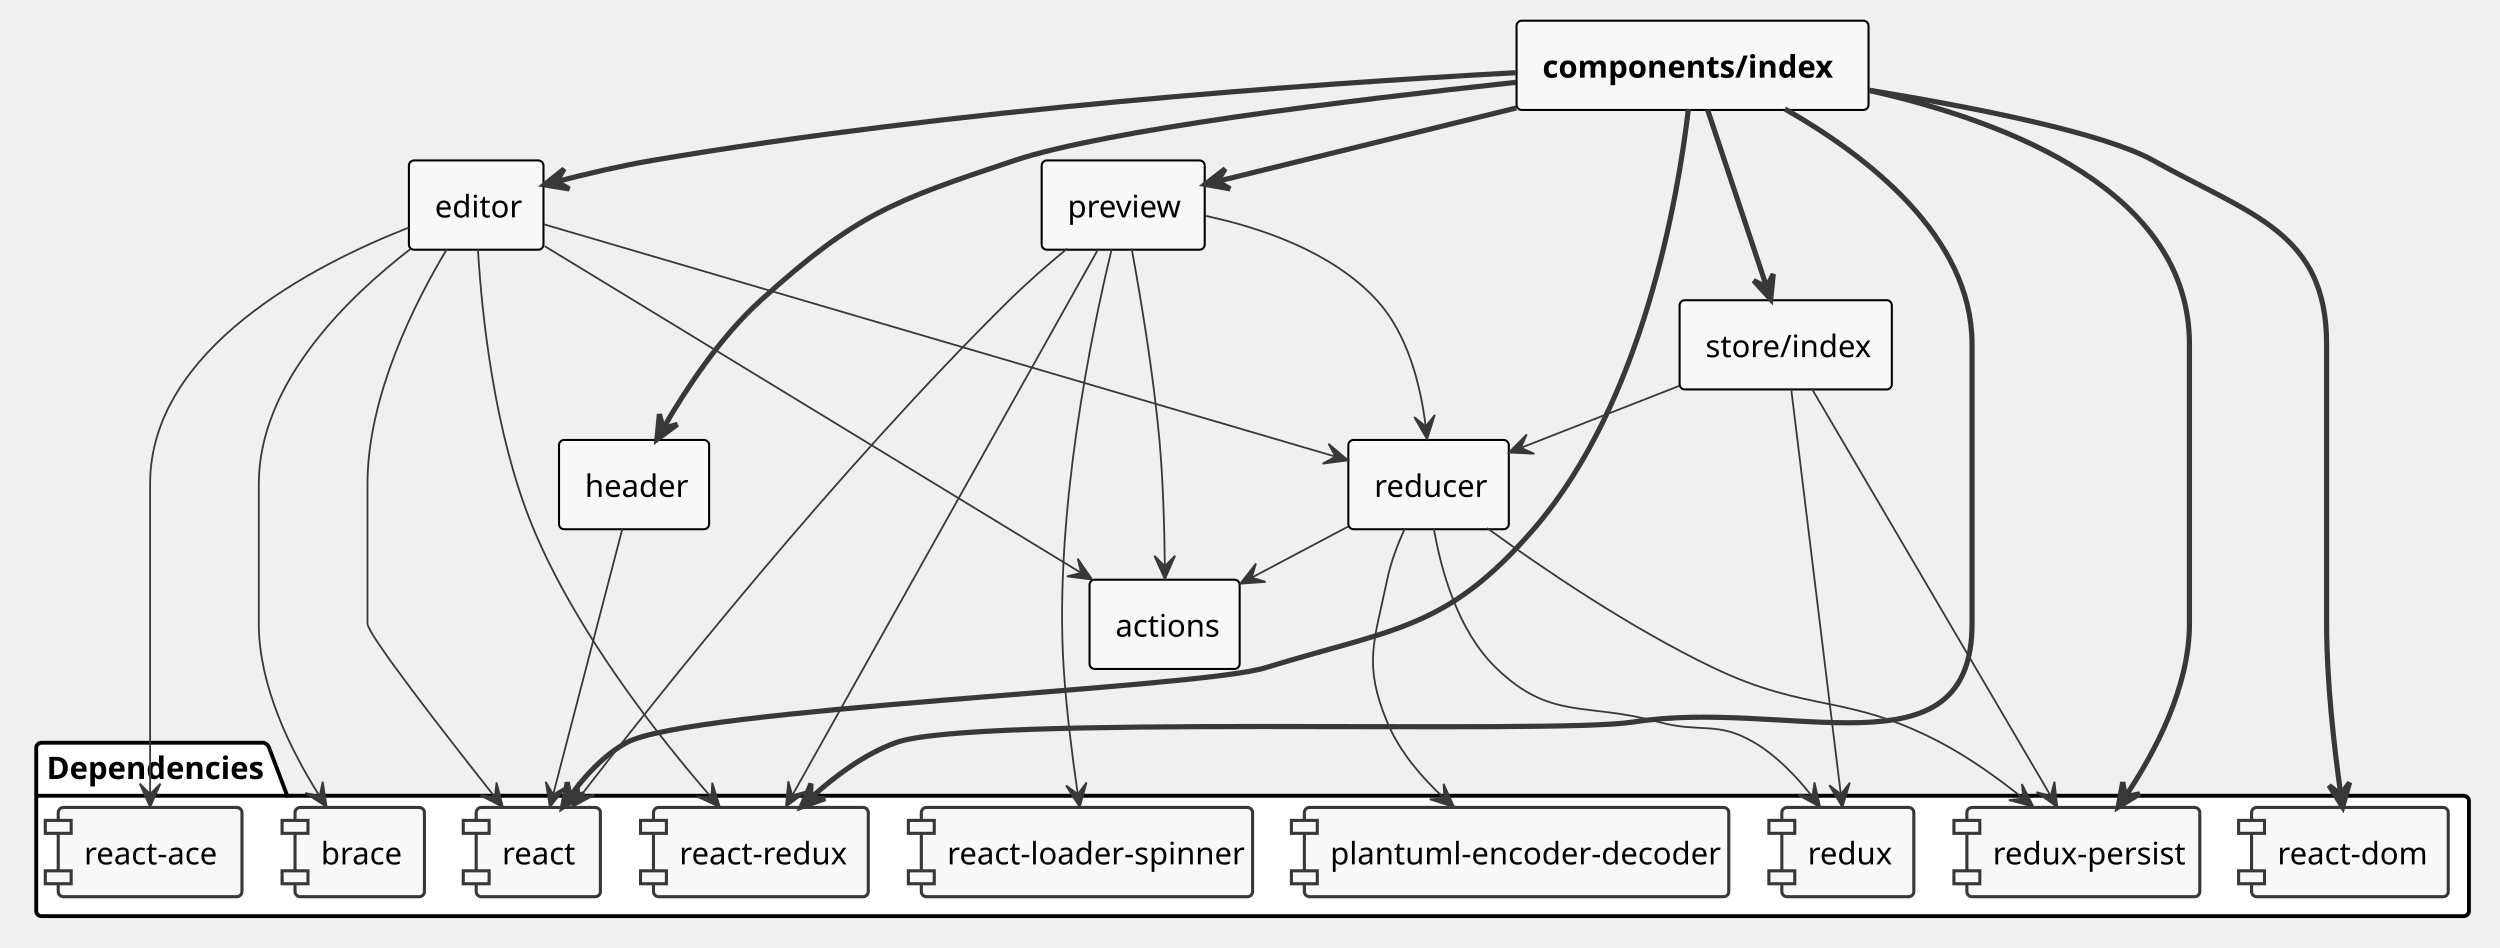
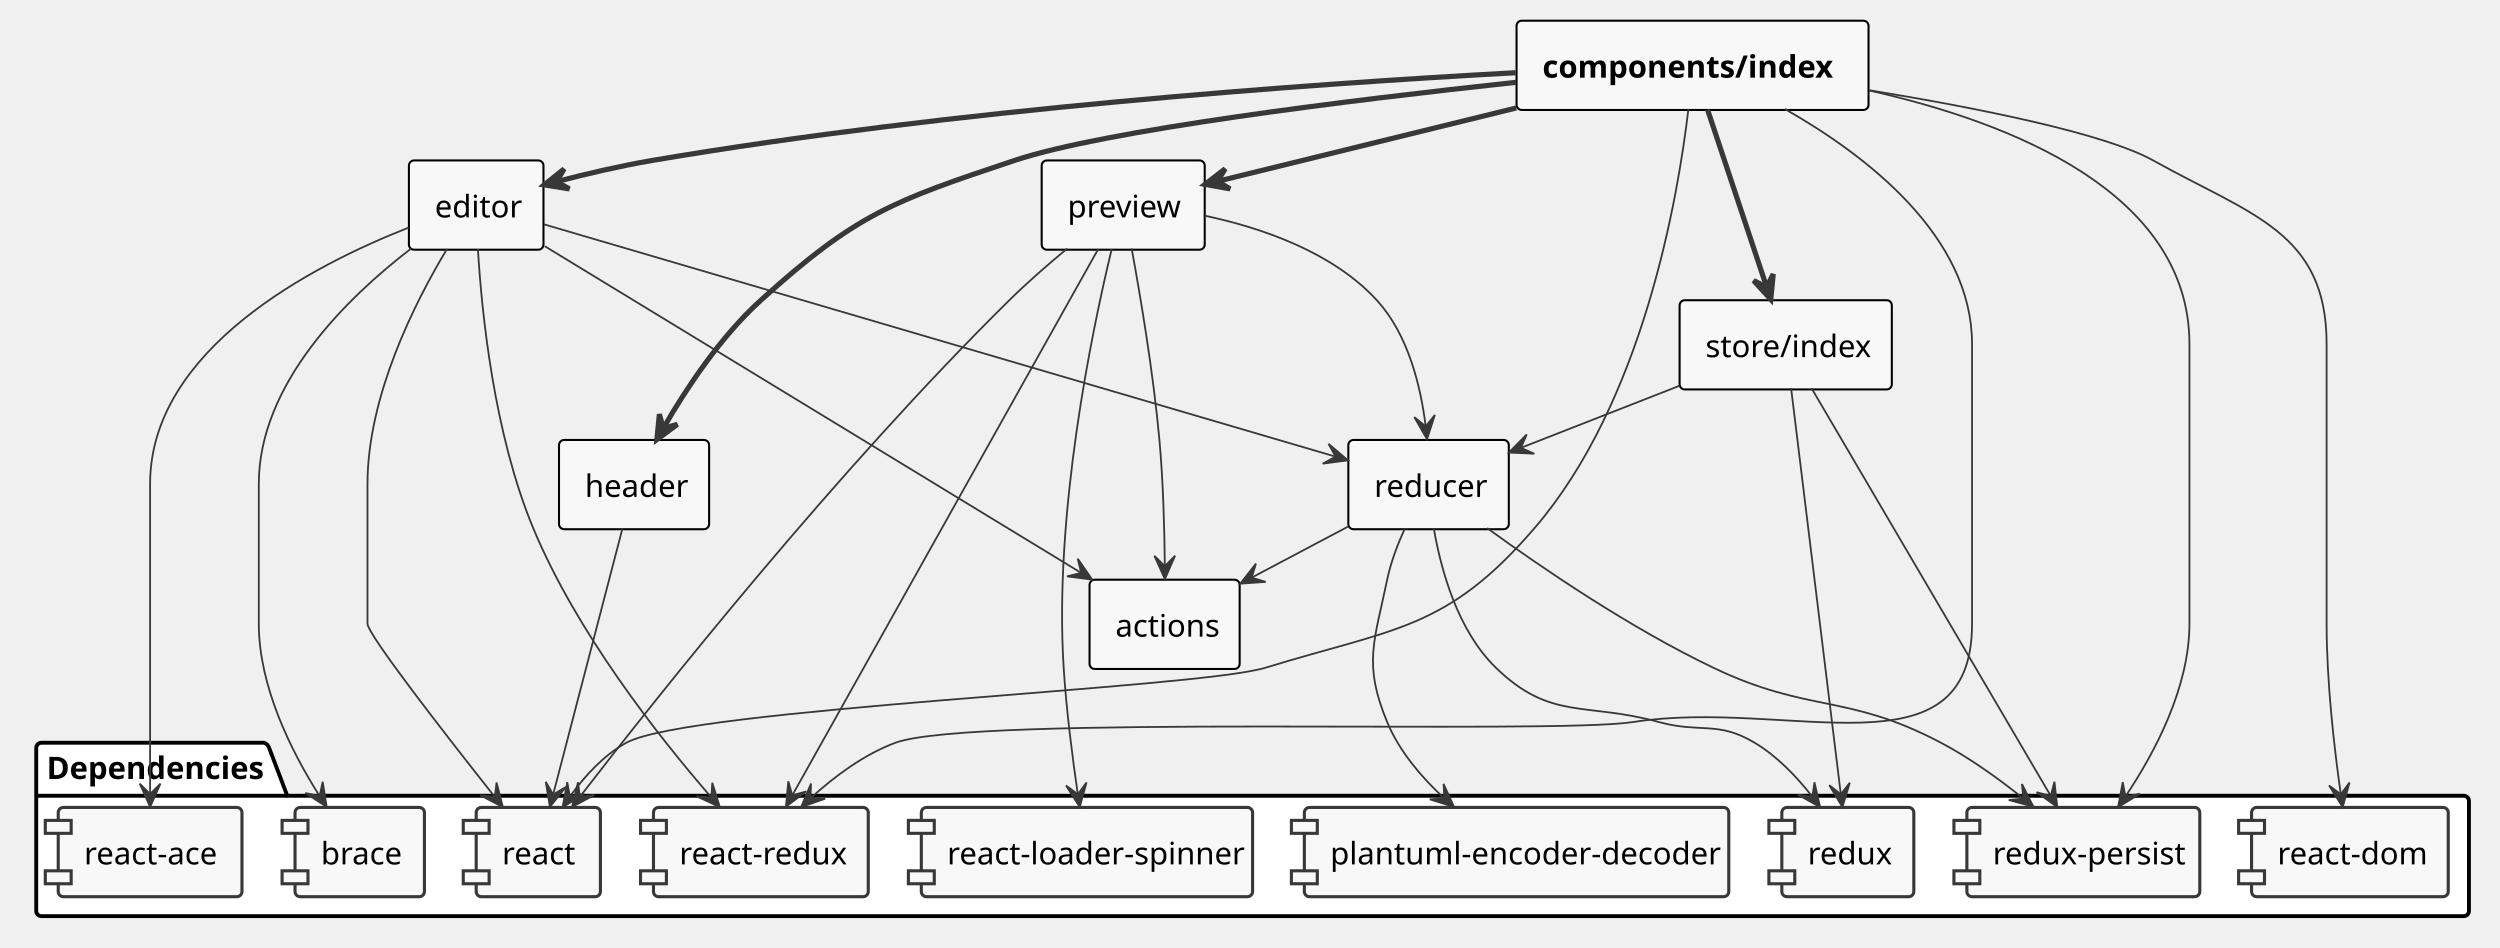
<svg xmlns="http://www.w3.org/2000/svg" contentScriptType="application/ecmascript" contentStyleType="text/css" height="366px" preserveAspectRatio="none" style="width:966px;height:366px;" version="1.1" viewBox="0 0 966 366" width="966px" zoomAndPan="magnify">
  <defs />
  <g>
    <path d="M16,287 L102,287 A3,3 0 0 1 104,289 L111,307.484 L952,307.484 A2,2 0 0 1 954,309.484 L954,352 A2,2 0 0 1 952,354 L16,354 A2,2 0 0 1 14,352 L14,289 A2,2 0 0 1 16,287 " fill="#FFFFFF" style="stroke: #000000; stroke-width: 1.5;" />
    <line style="stroke: #000000; stroke-width: 1.5;" x1="14" x2="111" y1="307.484" y2="307.484" />
    <text fill="#000000" font-family="Tahoma, sans-serif" font-size="12" font-weight="bold" lengthAdjust="spacingAndGlyphs" textLength="84" x="18" y="301.006">Dependencies</text>
    <rect fill="#F8F8F8" height="34.484" rx="2" ry="2" style="stroke: #383838; stroke-width: 1.2;" width="50" x="114" y="312" />
    <rect fill="#F8F8F8" height="5" style="stroke: #383838; stroke-width: 1.2;" width="10" x="109" y="317" />
    <rect fill="#F8F8F8" height="5" style="stroke: #383838; stroke-width: 1.2;" width="10" x="109" y="336.484" />
    <text fill="#000000" font-family="Tahoma, sans-serif" font-size="12" lengthAdjust="spacingAndGlyphs" textLength="30" x="124" y="334.006">brace</text>
    <rect fill="#F8F8F8" height="34.484" rx="2" ry="2" style="stroke: #383838; stroke-width: 1.2;" width="164" x="504" y="312" />
    <rect fill="#F8F8F8" height="5" style="stroke: #383838; stroke-width: 1.2;" width="10" x="499" y="317" />
    <rect fill="#F8F8F8" height="5" style="stroke: #383838; stroke-width: 1.2;" width="10" x="499" y="336.484" />
    <text fill="#000000" font-family="Tahoma, sans-serif" font-size="12" lengthAdjust="spacingAndGlyphs" textLength="144" x="514" y="334.006">plantuml-encoder-decoder</text>
    <rect fill="#F8F8F8" height="34.484" rx="2" ry="2" style="stroke: #383838; stroke-width: 1.2;" width="48" x="184" y="312" />
    <rect fill="#F8F8F8" height="5" style="stroke: #383838; stroke-width: 1.2;" width="10" x="179" y="317" />
    <rect fill="#F8F8F8" height="5" style="stroke: #383838; stroke-width: 1.2;" width="10" x="179" y="336.484" />
    <text fill="#000000" font-family="Tahoma, sans-serif" font-size="12" lengthAdjust="spacingAndGlyphs" textLength="28" x="194" y="334.006">react</text>
    <rect fill="#F8F8F8" height="34.484" rx="2" ry="2" style="stroke: #383838; stroke-width: 1.2;" width="71" x="22.5" y="312" />
    <rect fill="#F8F8F8" height="5" style="stroke: #383838; stroke-width: 1.2;" width="10" x="17.5" y="317" />
    <rect fill="#F8F8F8" height="5" style="stroke: #383838; stroke-width: 1.2;" width="10" x="17.5" y="336.484" />
    <text fill="#000000" font-family="Tahoma, sans-serif" font-size="12" lengthAdjust="spacingAndGlyphs" textLength="51" x="32.5" y="334.006">react-ace</text>
    <rect fill="#F8F8F8" height="34.484" rx="2" ry="2" style="stroke: #383838; stroke-width: 1.2;" width="76" x="870" y="312" />
    <rect fill="#F8F8F8" height="5" style="stroke: #383838; stroke-width: 1.2;" width="10" x="865" y="317" />
    <rect fill="#F8F8F8" height="5" style="stroke: #383838; stroke-width: 1.2;" width="10" x="865" y="336.484" />
    <text fill="#000000" font-family="Tahoma, sans-serif" font-size="12" lengthAdjust="spacingAndGlyphs" textLength="56" x="880" y="334.006">react-dom</text>
    <rect fill="#F8F8F8" height="34.484" rx="2" ry="2" style="stroke: #383838; stroke-width: 1.2;" width="128" x="356" y="312" />
    <rect fill="#F8F8F8" height="5" style="stroke: #383838; stroke-width: 1.2;" width="10" x="351" y="317" />
    <rect fill="#F8F8F8" height="5" style="stroke: #383838; stroke-width: 1.2;" width="10" x="351" y="336.484" />
    <text fill="#000000" font-family="Tahoma, sans-serif" font-size="12" lengthAdjust="spacingAndGlyphs" textLength="108" x="366" y="334.006">react-loader-spinner</text>
    <rect fill="#F8F8F8" height="34.484" rx="2" ry="2" style="stroke: #383838; stroke-width: 1.2;" width="83" x="252.5" y="312" />
    <rect fill="#F8F8F8" height="5" style="stroke: #383838; stroke-width: 1.2;" width="10" x="247.5" y="317" />
    <rect fill="#F8F8F8" height="5" style="stroke: #383838; stroke-width: 1.2;" width="10" x="247.5" y="336.484" />
    <text fill="#000000" font-family="Tahoma, sans-serif" font-size="12" lengthAdjust="spacingAndGlyphs" textLength="63" x="262.5" y="334.006">react-redux</text>
    <rect fill="#F8F8F8" height="34.484" rx="2" ry="2" style="stroke: #383838; stroke-width: 1.2;" width="51" x="688.5" y="312" />
    <rect fill="#F8F8F8" height="5" style="stroke: #383838; stroke-width: 1.2;" width="10" x="683.5" y="317" />
    <rect fill="#F8F8F8" height="5" style="stroke: #383838; stroke-width: 1.2;" width="10" x="683.5" y="336.484" />
    <text fill="#000000" font-family="Tahoma, sans-serif" font-size="12" lengthAdjust="spacingAndGlyphs" textLength="31" x="698.5" y="334.006">redux</text>
    <rect fill="#F8F8F8" height="34.484" rx="2" ry="2" style="stroke: #383838; stroke-width: 1.2;" width="90" x="760" y="312" />
    <rect fill="#F8F8F8" height="5" style="stroke: #383838; stroke-width: 1.2;" width="10" x="755" y="317" />
    <rect fill="#F8F8F8" height="5" style="stroke: #383838; stroke-width: 1.2;" width="10" x="755" y="336.484" />
    <text fill="#000000" font-family="Tahoma, sans-serif" font-size="12" lengthAdjust="spacingAndGlyphs" textLength="70" x="770" y="334.006">redux-persist</text>
+     <rect fill="#F8F8F8" height="34.484" rx="2" ry="2" style="stroke: #000000; stroke-width: 0.8;" width="58" x="421" y="224" />
+     <text fill="#000000" font-family="Tahoma, sans-serif" font-size="12" lengthAdjust="spacingAndGlyphs" textLength="38" x="431" y="246.006">actions</text>
    <rect fill="#F8F8F8" height="34.484" rx="2" ry="2" style="stroke: #000000; stroke-width: 0.8;" width="136" x="586" y="8" />
    <text fill="#000000" font-family="Tahoma, sans-serif" font-size="12" font-weight="bold" lengthAdjust="spacingAndGlyphs" textLength="116" x="596" y="30.006">components/index</text>
-     <rect fill="#F8F8F8" height="34.484" rx="2" ry="2" style="stroke: #000000; stroke-width: 0.8;" width="58" x="421" y="224" />
-     <text fill="#000000" font-family="Tahoma, sans-serif" font-size="12" lengthAdjust="spacingAndGlyphs" textLength="38" x="431" y="246.006">actions</text>
    <rect fill="#F8F8F8" height="34.484" rx="2" ry="2" style="stroke: #000000; stroke-width: 0.8;" width="52" x="158" y="62" />
    <text fill="#000000" font-family="Tahoma, sans-serif" font-size="12" lengthAdjust="spacingAndGlyphs" textLength="32" x="168" y="84.006">editor</text>
    <rect fill="#F8F8F8" height="34.484" rx="2" ry="2" style="stroke: #000000; stroke-width: 0.8;" width="58" x="216" y="170" />
    <text fill="#000000" font-family="Tahoma, sans-serif" font-size="12" lengthAdjust="spacingAndGlyphs" textLength="38" x="226" y="192.006">header</text>
    <rect fill="#F8F8F8" height="34.484" rx="2" ry="2" style="stroke: #000000; stroke-width: 0.8;" width="63" x="402.5" y="62" />
    <text fill="#000000" font-family="Tahoma, sans-serif" font-size="12" lengthAdjust="spacingAndGlyphs" textLength="43" x="412.5" y="84.006">preview</text>
    <rect fill="#F8F8F8" height="34.484" rx="2" ry="2" style="stroke: #000000; stroke-width: 0.8;" width="62" x="521" y="170" />
    <text fill="#000000" font-family="Tahoma, sans-serif" font-size="12" lengthAdjust="spacingAndGlyphs" textLength="42" x="531" y="192.006">reducer</text>
    <rect fill="#F8F8F8" height="34.484" rx="2" ry="2" style="stroke: #000000; stroke-width: 0.8;" width="82" x="649" y="116" />
    <text fill="#000000" font-family="Tahoma, sans-serif" font-size="12" lengthAdjust="spacingAndGlyphs" textLength="62" x="659" y="138.006">store/index</text>
    <path d="M585.66,28.096 C505.34,32.47 368.253,42.238 252,62 C239.932,64.051 226.849,67.116 215.411,70.08 " fill="none" id="_components_index-_editor" style="stroke: #383838; stroke-width: 2.0;" />
    <polygon fill="#383838" points="210.281,71.431,220.003,73.007,215.116,70.157,217.966,65.27,210.281,71.431" style="stroke: #383838; stroke-width: 2.0;" />
    <path d="M585.809,31.801 C520.49,38.825 426.862,50.371 392,62 C344.825,77.736 330.886,82.645 294,116 C278.396,130.11 265.163,150.113 256.397,165.292 " fill="none" id="_components_index-_header" style="stroke: #383838; stroke-width: 2.0;" />
    <polygon fill="#383838" points="253.823,169.837,261.74,163.978,256.288,165.486,254.779,160.034,253.823,169.837" style="stroke: #383838; stroke-width: 2.0;" />
    <path d="M585.897,41.716 C547.805,51.066 501.832,62.35 470.511,70.038 " fill="none" id="_components_index-_preview" style="stroke: #383838; stroke-width: 2.0;" />
    <polygon fill="#383838" points="465.613,71.24,475.307,72.98,470.469,70.049,473.4,65.21,465.613,71.24" style="stroke: #383838; stroke-width: 2.0;" />
-     <path d="M652.401,42.112 C648.354,76.605 634.846,155.331 593,204 C559.045,243.491 538.788,242.714 489,258 C462.584,266.111 266.203,273.666 242,287 C233.264,291.813 225.921,299.872 220.319,307.65 " fill="none" id="_components_index-react" style="stroke: #383838; stroke-width: 2.0;" />
-     <polygon fill="#383838" points="217.389,311.921,225.779,306.763,220.218,307.798,219.183,302.237,217.389,311.921" style="stroke: #383838; stroke-width: 2.0;" />
-     <path d="M722.317,34.865 C764.199,41.741 813.265,51.529 832,62 C869.873,83.168 899,89.613 899,133 C899,133 899,133 899,241 C899,263.408 901.923,288.859 904.438,306.605 " fill="none" id="_components_index-react-dom" style="stroke: #383838; stroke-width: 2.0;" />
-     <polygon fill="#383838" points="905.202,311.853,907.864,302.371,904.482,306.906,899.947,303.523,905.202,311.853" style="stroke: #383838; stroke-width: 2.0;" />
-     <path d="M689.663,42.114 C721.121,59.982 762,91.237 762,133 C762,133 762,133 762,241 C762,301.622 690.894,269.629 631,279 C599.702,283.897 375.718,276.026 346,287 C333.808,291.502 322.33,300.104 313.276,308.357 " fill="none" id="_components_index-react-redux" style="stroke: #383838; stroke-width: 2.0;" />
-     <polygon fill="#383838" points="309.549,311.859,318.847,308.611,313.193,308.435,313.368,302.781,309.549,311.859" style="stroke: #383838; stroke-width: 2.0;" />
-     <path d="M722.233,34.964 C777.419,47.337 846,74.485 846,133 C846,133 846,133 846,241 C846,265.55 832.727,290.651 821.285,307.729 " fill="none" id="_components_index-redux-persist" style="stroke: #383838; stroke-width: 2.0;" />
-     <polygon fill="#383838" points="818.425,311.893,826.818,306.74,821.256,307.772,820.224,302.21,818.425,311.893" style="stroke: #383838; stroke-width: 2.0;" />
+     <path d="M652.401,42.112 C648.354,76.605 634.846,155.331 593,204 C559.045,243.491 538.788,242.714 489,258 C462.584,266.111 266.203,273.666 242,287 C233.264,291.813 225.921,299.872 220.319,307.65 " fill="none" id="_components_index-react" style="stroke: #383838; stroke-width: 0.7;" />
+     <polygon fill="#383838" points="217.389,311.921,225.779,306.763,220.218,307.798,219.183,302.237,217.389,311.921" style="stroke: #383838; stroke-width: 0.7;" />
+     <path d="M722.317,34.865 C764.199,41.741 813.265,51.529 832,62 C869.873,83.168 899,89.613 899,133 C899,133 899,133 899,241 C899,263.408 901.923,288.859 904.438,306.605 " fill="none" id="_components_index-react-dom" style="stroke: #383838; stroke-width: 0.7;" />
+     <polygon fill="#383838" points="905.202,311.853,907.864,302.371,904.482,306.906,899.947,303.523,905.202,311.853" style="stroke: #383838; stroke-width: 0.7;" />
+     <path d="M689.663,42.114 C721.121,59.982 762,91.237 762,133 C762,133 762,133 762,241 C762,301.622 690.894,269.629 631,279 C599.702,283.897 375.718,276.026 346,287 C333.808,291.502 322.33,300.104 313.276,308.357 " fill="none" id="_components_index-react-redux" style="stroke: #383838; stroke-width: 0.7;" />
+     <polygon fill="#383838" points="309.549,311.859,318.847,308.611,313.193,308.435,313.368,302.781,309.549,311.859" style="stroke: #383838; stroke-width: 0.7;" />
+     <path d="M722.233,34.964 C777.419,47.337 846,74.485 846,133 C846,133 846,133 846,241 C846,265.55 832.727,290.651 821.285,307.729 " fill="none" id="_components_index-redux-persist" style="stroke: #383838; stroke-width: 0.7;" />
+     <polygon fill="#383838" points="818.425,311.893,826.818,306.74,821.256,307.772,820.224,302.21,818.425,311.893" style="stroke: #383838; stroke-width: 0.7;" />
    <path d="M659.784,42.352 C665.977,60.931 675.823,90.47 682.582,110.748 " fill="none" id="_components_index-_store_index" style="stroke: #383838; stroke-width: 2.0;" />
    <polygon fill="#383838" points="684.23,115.691,685.179,105.888,682.649,110.948,677.59,108.418,684.23,115.691" style="stroke: #383838; stroke-width: 2.0;" />
    <path d="M210.478,95.125 C259.559,125.017 364.495,188.926 417.676,221.314 " fill="none" id="_editor-_actions" style="stroke: #383838; stroke-width: 0.7;" />
    <polygon fill="#383838" points="422.036,223.969,416.43,215.872,417.766,221.369,412.269,222.704,422.036,223.969" style="stroke: #383838; stroke-width: 0.7;" />
    <path d="M158.797,96.074 C134.054,115.084 100,148.281 100,187 C100,187 100,187 100,241 C100,265.134 112.412,290.045 123.232,307.175 " fill="none" id="_editor-brace" style="stroke: #383838; stroke-width: 0.7;" />
    <polygon fill="#383838" points="126.23,311.793,124.685,302.066,123.507,307.599,117.975,306.422,126.23,311.793" style="stroke: #383838; stroke-width: 0.7;" />
    <path d="M172.745,96.162 C160.304,116.824 142,153.001 142,187 C142,187 142,187 142,241 C142,245.084 171.483,283.02 191.038,307.732 " fill="none" id="_editor-react" style="stroke: #383838; stroke-width: 0.7;" />
    <polygon fill="#383838" points="194.325,311.879,191.87,302.341,191.219,307.96,185.6,307.31,194.325,311.879" style="stroke: #383838; stroke-width: 0.7;" />
    <path d="M157.893,87.95 C120.987,102.456 58,134.852 58,187 C58,187 58,187 58,241 C58,263.291 58,288.759 58,306.541 " fill="none" id="_editor-react-ace" style="stroke: #383838; stroke-width: 0.7;" />
    <polygon fill="#383838" points="58,311.8,62,302.8,58,306.8,54,302.8,58,311.8" style="stroke: #383838; stroke-width: 0.7;" />
    <path d="M184.666,96.237 C186.14,120.976 190.865,167.577 206,204 C222.75,244.312 254.305,284.425 274.725,307.953 " fill="none" id="_editor-react-redux" style="stroke: #383838; stroke-width: 0.7;" />
    <polygon fill="#383838" points="278.152,311.867,275.232,302.461,274.858,308.105,269.213,307.731,278.152,311.867" style="stroke: #383838; stroke-width: 0.7;" />
    <path d="M210.171,86.68 C274.714,105.623 441.622,154.607 515.683,176.342 " fill="none" id="_editor-_reducer" style="stroke: #383838; stroke-width: 0.7;" />
    <polygon fill="#383838" points="520.852,177.859,513.342,171.486,516.054,176.451,511.089,179.162,520.852,177.859" style="stroke: #383838; stroke-width: 0.7;" />
    <path d="M240.537,204.129 C233.842,229.822 221.197,278.35 213.797,306.752 " fill="none" id="_header-react" style="stroke: #383838; stroke-width: 0.7;" />
    <polygon fill="#383838" points="212.479,311.811,218.619,304.11,213.74,306.972,210.878,302.093,212.479,311.811" style="stroke: #383838; stroke-width: 0.7;" />
    <path d="M437.269,96.03 C440.615,114.255 445.648,144.052 448,170 C449.464,186.154 449.952,204.453 450.08,218.427 " fill="none" id="_preview-_actions" style="stroke: #383838; stroke-width: 0.7;" />
    <polygon fill="#383838" points="450.113,223.748,454.057,214.723,450.082,218.748,446.057,214.773,450.113,223.748" style="stroke: #383838; stroke-width: 0.7;" />
    <path d="M412.367,96.038 C405.046,102.102 396.965,109.133 390,116 C323.662,181.401 254.718,268.161 224.196,307.716 " fill="none" id="_preview-react" style="stroke: #383838; stroke-width: 0.7;" />
    <polygon fill="#383838" points="221.015,311.849,229.674,307.157,224.065,307.887,223.335,302.277,221.015,311.849" style="stroke: #383838; stroke-width: 0.7;" />
    <path d="M429.575,96.208 C421.889,128.03 407.23,198.275 411,258 C412.03,274.311 414.377,292.605 416.417,306.538 " fill="none" id="_preview-react-loader-spinner" style="stroke: #383838; stroke-width: 0.7;" />
    <polygon fill="#383838" points="417.209,311.841,419.836,302.349,416.47,306.896,411.923,303.531,417.209,311.841" style="stroke: #383838; stroke-width: 0.7;" />
    <path d="M424.377,96.183 C399.601,140.427 333.641,258.212 306.221,307.177 " fill="none" id="_preview-react-redux" style="stroke: #383838; stroke-width: 0.7;" />
    <polygon fill="#383838" points="303.69,311.696,311.578,305.798,306.133,307.334,304.598,301.889,303.69,311.696" style="stroke: #383838; stroke-width: 0.7;" />
    <path d="M465.529,83.348 C487.096,87.929 514.791,97.236 532,116 C544.131,129.228 548.974,149.253 550.873,164.668 " fill="none" id="_preview-_reducer" style="stroke: #383838; stroke-width: 0.7;" />
    <polygon fill="#383838" points="551.41,169.702,554.432,160.329,550.879,164.731,546.477,161.178,551.41,169.702" style="stroke: #383838; stroke-width: 0.7;" />
    <path d="M520.842,203.495 C509.154,209.684 495.817,216.744 483.892,223.057 " fill="none" id="_reducer-_actions" style="stroke: #383838; stroke-width: 0.7;" />
    <polygon fill="#383838" points="479.225,225.528,489.05,224.852,483.644,223.189,485.307,217.782,479.225,225.528" style="stroke: #383838; stroke-width: 0.7;" />
    <path d="M542.827,204.21 C540.061,210.287 537.39,217.284 536,224 C531.046,247.937 526.645,256.416 536,279 C540.686,290.313 549.312,300.401 558.095,308.502 " fill="none" id="_reducer-plantuml-encoder-decoder" style="stroke: #383838; stroke-width: 0.7;" />
    <polygon fill="#383838" points="561.858,311.849,557.793,302.879,558.122,308.526,552.475,308.856,561.858,311.849" style="stroke: #383838; stroke-width: 0.7;" />
    <path d="M554.024,204.2 C556.786,220.191 563.215,243.642 578,258 C599.173,278.562 612.534,271.203 641,279 C657.227,283.445 663.548,278.385 678,287 C686.631,292.145 694.22,300.1 700.177,307.708 " fill="none" id="_reducer-redux" style="stroke: #383838; stroke-width: 0.7;" />
    <polygon fill="#383838" points="703.315,311.88,701.101,302.283,700.309,307.884,694.708,307.092,703.315,311.88" style="stroke: #383838; stroke-width: 0.7;" />
    <path d="M574.595,204.039 C596.158,219.692 630.006,242.712 662,258 C699.156,275.754 713.574,267.792 750,287 C761.159,292.884 772.416,301.007 781.815,308.542 " fill="none" id="_reducer-redux-persist" style="stroke: #383838; stroke-width: 0.7;" />
    <polygon fill="#383838" points="785.723,311.728,781.273,302.941,781.847,308.569,776.219,309.142,785.723,311.728" style="stroke: #383838; stroke-width: 0.7;" />
    <path d="M648.969,149.056 C629.486,156.679 606.423,165.704 587.677,173.04 " fill="none" id="_store_index-_reducer" style="stroke: #383838; stroke-width: 0.7;" />
    <polygon fill="#383838" points="583.009,174.866,592.848,175.311,587.665,173.044,589.932,167.862,583.009,174.866" style="stroke: #383838; stroke-width: 0.7;" />
    <path d="M692.088,150.051 C696.432,185.526 706.44,267.258 711.28,306.788 " fill="none" id="_store_index-redux" style="stroke: #383838; stroke-width: 0.7;" />
    <polygon fill="#383838" points="711.9,311.849,714.776,302.43,711.292,306.886,706.835,303.402,711.9,311.849" style="stroke: #383838; stroke-width: 0.7;" />
    <path d="M700.004,150.051 C720.904,185.671 769.166,267.926 792.25,307.27 " fill="none" id="_store_index-redux-persist" style="stroke: #383838; stroke-width: 0.7;" />
    <polygon fill="#383838" points="794.937,311.849,793.832,302.062,792.407,307.536,786.932,306.111,794.937,311.849" style="stroke: #383838; stroke-width: 0.7;" />
  </g>
</svg>
